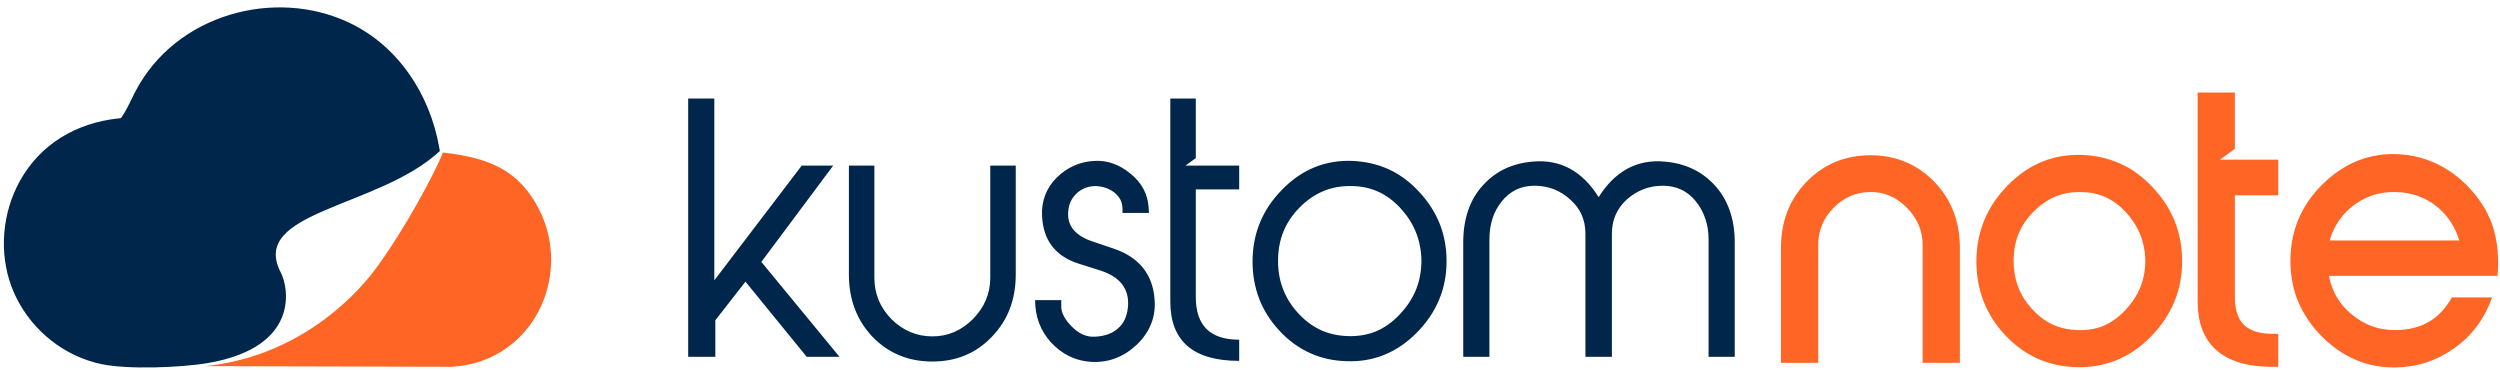
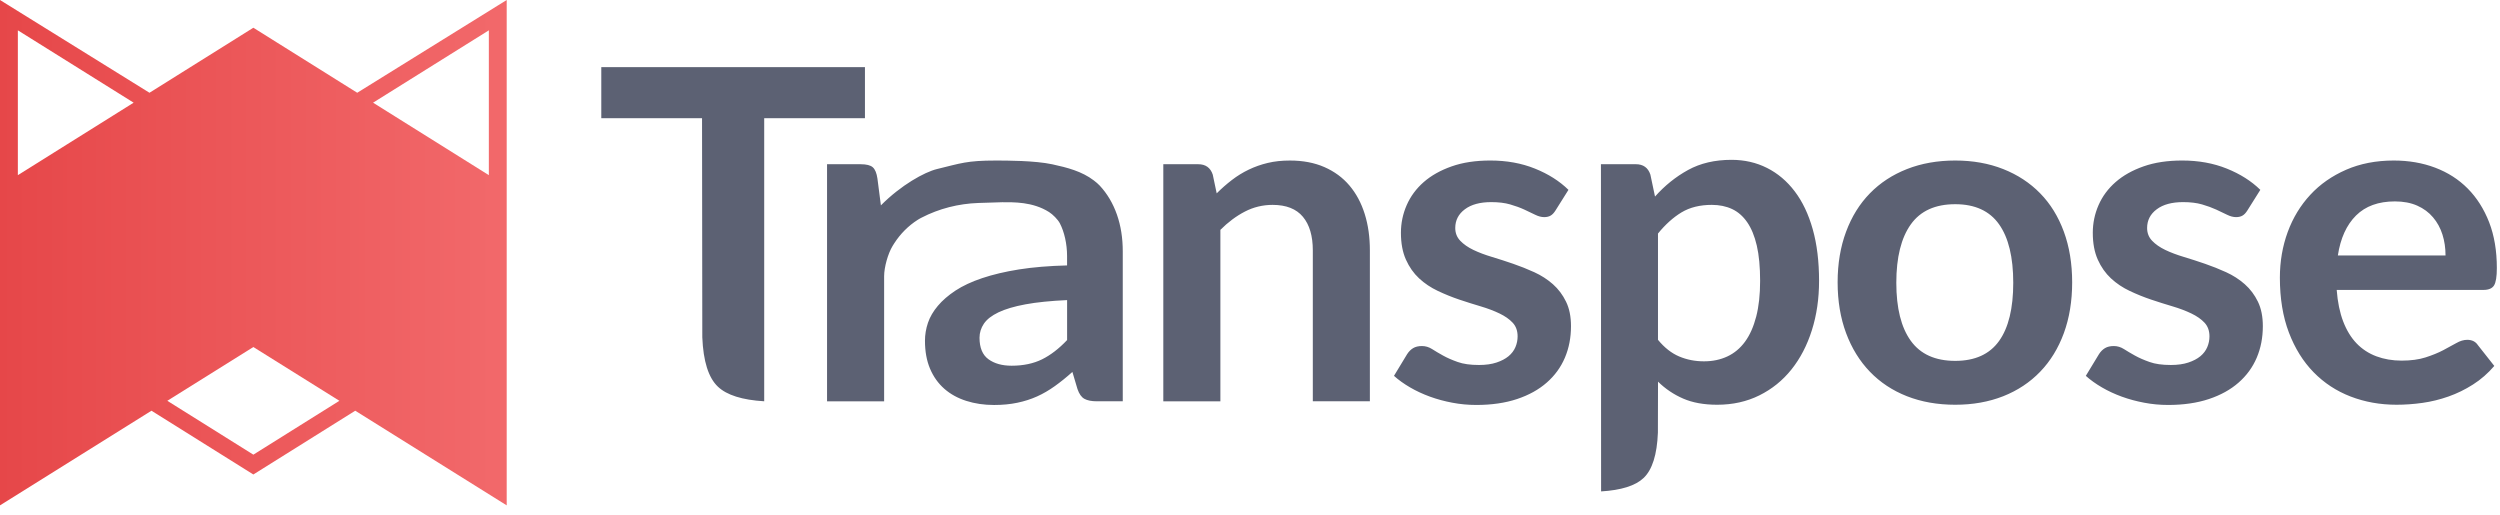
- <svg xmlns="http://www.w3.org/2000/svg" width="284" height="42" viewBox="0 0 284 42">
+ <svg xmlns="http://www.w3.org/2000/svg" width="238" height="49" viewBox="0 0 238 49">
+   <defs>
+     <linearGradient x1="0%" y1="50%" x2="100.001%" y2="50%" id="a">
+       <stop stop-color="#E64749" offset="0%" />
+       <stop stop-color="#F2696B" offset="100%" />
+     </linearGradient>
+   </defs>
  <g fill="none">
-     <g fill="#FF6524">
-       <path d="M283.717 31.34h-19.15c.135.695.355 1.368.675 2.011.428.855 1.014 1.591 1.735 2.215.721.626 1.526 1.137 2.422 1.47.899.341 1.856.475 2.814.461 1.415-.022 2.795-.324 3.994-1.115.992-.66 1.748-1.569 2.328-2.599h4.569c-.401 1.132-.943 2.195-1.648 3.165-.727 1-1.608 1.86-2.609 2.577-.981.703-2.052 1.264-3.199 1.64-1.144.376-2.329.56-3.533.58-1.513.019-3.001-.245-4.403-.827-1.451-.596-2.736-1.5-3.858-2.605-1.134-1.118-2.063-2.409-2.706-3.882-.634-1.442-.925-2.978-.954-4.555-.028-1.64.227-3.278.84-4.8.624-1.552 1.57-2.906 2.744-4.08 1.179-1.173 2.527-2.129 4.075-2.744 1.513-.602 3.126-.83 4.747-.726 1.481.094 2.91.456 4.249 1.102 1.372.656 2.587 1.577 3.636 2.69 1.141 1.211 2.015 2.546 2.562 4.017.781 2.099.824 4.481.67 6.005zm-6.738-7.745c-1.404-1.203-3.05-1.75-4.883-1.782-.908-.017-1.816.106-2.673.409-.846.294-1.619.741-2.313 1.307-.691.567-1.263 1.237-1.713 2.014-.32.561-.567 1.16-.749 1.775h14.728c-.439-1.456-1.215-2.712-2.397-3.723zM251.837 39.822c-1.635-1.407-2.185-3.451-2.185-5.561v-23.746h4.23v6.39l-1.698 1.231h6.624v4.055h-4.926v11.573c0 1.109.208 2.335 1.03 3.14.838.816 2.112 1.014 3.229 1.014h.667v3.752h-.667c-2.169 0-4.596-.37-6.304-1.848zM240.426 40.918c-1.465.601-3.007.838-4.58.788-1.521-.047-2.999-.349-4.389-.972-1.399-.632-2.622-1.541-3.675-2.668-1.054-1.124-1.895-2.404-2.453-3.852-.559-1.44-.811-2.956-.811-4.506 0-1.612.28-3.187.89-4.679.615-1.494 1.529-2.802 2.648-3.95 1.12-1.143 2.408-2.08 3.883-2.69 1.467-.602 3.013-.846 4.59-.785 1.519.054 2.999.376 4.387 1.01 1.405.638 2.622 1.575 3.671 2.709 1.047 1.124 1.901 2.396 2.473 3.836.572 1.439.83 2.964.83 4.516 0 3.36-1.24 6.223-3.582 8.594-1.117 1.135-2.41 2.053-3.882 2.649zm2.654-14.386c-.391-.931-.952-1.761-1.641-2.492-.669-.706-1.437-1.288-2.331-1.678-.871-.385-1.811-.541-2.76-.549-.995-.009-1.977.145-2.901.538-.93.395-1.741.983-2.449 1.703-.707.717-1.288 1.536-1.675 2.476-.391.942-.559 1.945-.575 2.964-.019 1.014.125 2.028.474 2.984.347.961.89 1.816 1.57 2.574.667.739 1.44 1.366 2.34 1.791.884.415 1.827.613 2.798.654 1.025.041 2.044-.079 3.004-.472.963-.399 1.787-1.028 2.505-1.794.73-.786 1.343-1.673 1.736-2.682.385-.986.55-2.03.526-3.088-.027-1.011-.231-1.994-.621-2.929zM218.412 27.846c0-.789-.14-1.555-.447-2.284-.315-.741-.789-1.393-1.35-1.967-.556-.563-1.193-1.035-1.915-1.349-.699-.304-1.445-.433-2.204-.433-.772 0-1.523.137-2.242.436-.737.311-1.388.778-1.947 1.346-.561.572-1.024 1.22-1.328 1.965-.298.728-.431 1.497-.431 2.286v13.366h-4.23v-13.064c0-1.404.214-2.797.719-4.108.496-1.272 1.233-2.401 2.179-3.379.938-.967 2.031-1.739 3.27-2.261 1.28-.53 2.636-.761 4.01-.761 1.372 0 2.711.231 3.978.761 1.242.522 2.334 1.294 3.272 2.261.944.978 1.681 2.107 2.172 3.379.513 1.317.724 2.704.724 4.108v13.064h-4.23v-13.366zM51.309 41.668l-28.042-.074c9.753-.948 16.437-7.009 19.485-11.164 3.235-4.413 6.669-10.79 7.563-13.106l.204.025c4.903.586 8.49 1.891 10.811 6.625 3.108 6.343.368 14.298-6.236 16.887-1.298.51-2.533.723-3.785.807z" id="Path" />
+     <g fill="#5C6173">
+       <path d="M196.479 22.056c-.528-1.437-1.277-2.653-2.253-3.65-.974-.999-2.148-1.767-3.519-2.31-1.372-.543-2.897-.814-4.569-.814-1.687 0-3.218.271-4.598.814-1.378.543-2.552 1.311-3.526 2.31-.976.997-1.731 2.213-2.266 3.65-.536 1.437-.806 3.044-.806 4.818 0 1.79.271 3.402.806 4.84.536 1.437 1.291 2.661 2.266 3.673.974 1.012 2.148 1.79 3.526 2.333 1.38.541 2.911.812 4.598.812 1.671 0 3.196-.271 4.569-.812 1.37-.543 2.545-1.321 3.519-2.333.976-1.012 1.725-2.236 2.253-3.673.526-1.437.791-3.05.791-4.84 0-1.774-.265-3.381-.791-4.818zm-6.168 10.406c-.902 1.262-2.295 1.893-4.172 1.893-1.906 0-3.315-.639-4.23-1.908-.917-1.267-1.38-3.109-1.38-5.528 0-2.421.463-4.275 1.38-5.558.915-1.283 2.323-1.921 4.23-1.921 1.877 0 3.271.639 4.172 1.914.902 1.275 1.35 3.132 1.35 5.566 0 2.434-.448 4.282-1.35 5.542zM172.572 21.822c-.402-1.43-.974-2.632-1.715-3.606-.74-.976-1.62-1.717-2.64-2.23-1.018-.513-2.148-.77-3.379-.77-1.584 0-2.962.322-4.136.968-1.172.644-2.223 1.489-3.145 2.529l-.44-2.089c-.219-.661-.682-.991-1.386-.991h-3.322l.015 31.149c1.918-.116 3.265-.539 4.041-1.273.829-.783 1.285-2.224 1.367-4.321.002-1.222.011-3.641.011-4.855.703.69 1.502 1.225 2.398 1.614.894.389 1.973.585 3.233.585 1.481 0 2.823-.299 4.02-.894 1.195-.593 2.213-1.414 3.057-2.47.842-1.056 1.489-2.303 1.942-3.74.455-1.437.682-3 .682-4.687-.001-1.847-.199-3.49-.603-4.919zm-5.381 8.316c-.25.961-.602 1.759-1.064 2.39-.461.631-1.027 1.1-1.687 1.407-.66.309-1.401.463-2.221.463-.852 0-1.635-.154-2.362-.463-.726-.307-1.401-.835-2.017-1.584v-10.119c.703-.863 1.453-1.538 2.243-2.015.791-.476 1.754-.713 2.882-.713.719 0 1.365.133 1.929.396.564.265 1.041.682 1.437 1.254.396.572.704 1.313.917 2.23.212.915.315 2.037.315 3.357.001 1.306-.124 2.436-.372 3.397zM234.883 32.351c-.337 0-.682.103-1.041.309-.36.206-.778.433-1.254.682-.476.25-1.035.477-1.673.682-.637.204-1.399.307-2.28.307-.879 0-1.679-.139-2.405-.41-.724-.272-1.355-.682-1.883-1.231-.528-.551-.953-1.246-1.277-2.091-.322-.843-.528-1.841-.616-2.998h13.97c.497 0 .835-.147 1.012-.433.175-.286.263-.837.263-1.658 0-1.628-.242-3.08-.732-4.348-.494-1.267-1.174-2.339-2.039-3.212-.865-.873-1.898-1.533-3.101-1.988-1.203-.454-2.516-.68-3.938-.68-1.687 0-3.196.292-4.54.879-1.342.587-2.478 1.378-3.408 2.384-.932 1.004-1.651 2.184-2.15 3.541-.497 1.357-.747 2.808-.747 4.348 0 1.98.286 3.717.858 5.221.572 1.504 1.357 2.764 2.354 3.783.997 1.02 2.171 1.79 3.52 2.31 1.349.52 2.808.783 4.376.783.793 0 1.614-.057 2.457-.175.842-.116 1.671-.322 2.485-.608.814-.286 1.591-.667 2.339-1.144.749-.476 1.422-1.063 2.024-1.767l-1.561-1.98c-.222-.336-.56-.506-1.013-.506zm-10.589-11.835c.902-.894 2.133-1.342 3.704-1.342.806 0 1.517.134 2.125.404.608.27 1.107.644 1.504 1.115.397.469.696 1.012.894 1.635.198.623.294 1.291.294 1.994h-10.251c.249-1.642.829-2.91 1.73-3.806zM213.704 27.058c-.52-.461-1.115-.842-1.775-1.144-.659-.301-1.328-.566-2.009-.801-.682-.234-1.357-.454-2.017-.652-.659-.198-1.246-.417-1.767-.667-.52-.25-.94-.543-1.254-.873-.315-.33-.477-.732-.477-1.216 0-.734.307-1.329.917-1.782.608-.456 1.445-.682 2.514-.682.69 0 1.29.074 1.797.219.505.147.953.309 1.35.492.394.183.747.352 1.048.499.299.147.579.219.842.219.25 0 .454-.051.616-.147.162-.093.316-.255.463-.49l1.231-1.959c-.85-.835-1.914-1.51-3.191-2.023-1.275-.514-2.689-.77-4.245-.77-1.393 0-2.617.183-3.681.557-1.064.374-1.95.873-2.661 1.496-.713.623-1.256 1.355-1.622 2.192-.366.837-.549 1.715-.549 2.64 0 .997.16 1.847.476 2.552.315.703.734 1.298 1.254 1.782s1.113.879 1.78 1.195c.667.315 1.35.593 2.047.827.696.234 1.378.448 2.045.646s1.262.425 1.782.675c.52.25.94.541 1.254.879.314.339.469.77.469 1.298 0 .352-.067.69-.206 1.02-.139.33-.358.623-.659.873-.301.248-.682.446-1.144.6-.461.154-1.02.234-1.666.234-.82 0-1.494-.093-2.03-.286-.536-.189-1.005-.394-1.401-.616-.395-.219-.74-.425-1.041-.616-.301-.191-.623-.286-.961-.286-.337 0-.616.067-.837.198-.219.131-.41.322-.572.572l-1.254 2.068c.44.396.955.762 1.534 1.1.578.337 1.208.631 1.891.88.682.248 1.393.439 2.135.578.74.141 1.494.213 2.272.213 1.468 0 2.764-.19 3.886-.564 1.121-.374 2.061-.894 2.823-1.563.763-.667 1.342-1.458 1.731-2.375s.58-1.914.58-3c0-.907-.154-1.685-.469-2.331-.311-.641-.728-1.2-1.249-1.661zM82.343 6.394h-25.1v4.86h9.591c0 6.97.017 13.899.025 20.852.09 2.287.587 3.858 1.49 4.71.845.799 2.314 1.262 4.403 1.386v-26.947h9.591v-4.861zM128.471 17.665c-.639-.755-1.437-1.342-2.39-1.759-.954-.417-2.046-.623-3.278-.623-.763 0-1.466.072-2.111.227-.646.154-1.246.366-1.812.639-.565.27-1.1.6-1.606.989s-.99.814-1.445 1.269l-.374-1.782c-.22-.661-.682-.991-1.386-.991h-3.322v22.57h5.434v-16.323c.733-.734 1.511-1.313 2.331-1.738.821-.425 1.701-.638 2.64-.638 1.29 0 2.251.375 2.882 1.13.631.755.946 1.826.946 3.204v14.364h5.432v-14.364c0-1.26-.161-2.419-.491-3.469-.328-1.049-.812-1.95-1.45-2.705zM147.839 27.058c-.522-.461-1.115-.842-1.775-1.144-.661-.301-1.327-.566-2.009-.801-.682-.234-1.357-.454-2.017-.652-.66-.198-1.246-.417-1.768-.667-.52-.25-.939-.543-1.253-.873-.315-.33-.477-.732-.477-1.216 0-.734.308-1.329.916-1.782.609-.456 1.445-.682 2.515-.682.689 0 1.29.074 1.796.219.506.147.953.309 1.349.492.395.183.748.352 1.047.499.301.147.579.219.844.219.25 0 .454-.051.616-.147.162-.093.316-.255.463-.49l1.231-1.959c-.85-.835-1.914-1.51-3.191-2.023-1.275-.514-2.69-.77-4.245-.77-1.393 0-2.618.183-3.681.557-1.063.374-1.95.873-2.662 1.496-.711.623-1.253 1.355-1.62 2.192-.366.837-.55 1.715-.55 2.64 0 .997.161 1.847.477 2.552.315.703.734 1.298 1.254 1.782s1.115.879 1.782 1.195c.667.315 1.35.593 2.045.827.697.234 1.379.448 2.046.646.667.198 1.261.425 1.782.675.52.25.938.541 1.253.879.315.339.469.77.469 1.298 0 .352-.066.69-.205 1.02-.139.33-.359.623-.66.873-.3.248-.682.446-1.143.6-.462.154-1.02.234-1.665.234-.822 0-1.496-.093-2.032-.286-.535-.189-1.004-.394-1.4-.616-.396-.219-.741-.425-1.041-.616-.301-.191-.623-.286-.961-.286-.338 0-.617.067-.836.198-.22.131-.411.322-.573.572l-1.253 2.068c.439.396.953.762 1.533 1.1.58.337 1.209.631 1.892.88.682.248 1.393.439 2.133.578.741.141 1.496.213 2.274.213 1.467 0 2.765-.19 3.886-.564 1.121-.374 2.061-.894 2.823-1.563.763-.667 1.342-1.458 1.731-2.375s.579-1.914.579-3c0-.907-.154-1.685-.471-2.331-.311-.641-.728-1.2-1.248-1.661zM106.332 20.431c-.375-1.071-.924-1.996-1.643-2.766-.144-.154-.336-.318-.551-.483-1.142-.875-2.546-1.234-3.953-1.539-1.661-.36-4.405-.36-5.388-.36-2.758 0-3.32.26-5.583.807-1.202.29-3.439 1.532-5.353 3.461l-.329-2.552c-.074-.513-.22-.873-.44-1.071-.22-.198-.609-.294-1.167-.294h-3.19v22.57h5.434v-11.912c0-.853.363-2.148.806-2.877l.156-.249c.575-.895 1.336-1.668 2.235-2.238l.185-.111.175-.093c1.675-.869 3.529-1.335 5.415-1.401.918-.032 1.822-.062 2.267-.071 1.072 0 2.898-.057 4.463.936.354.225.831.698 1.026 1.069.419.798.688 1.949.688 3.116v.895c-1.715.044-3.241.17-4.575.381-1.335.213-2.501.492-3.505.829-1.005.337-1.855.734-2.545 1.187-.689.456-1.247.94-1.678 1.453-.433.513-.748 1.048-.94 1.612-.19.564-.285 1.136-.285 1.71 0 1.012.161 1.898.483 2.661.323.762.778 1.401 1.364 1.914.586.513 1.284.894 2.09 1.151.806.257 1.687.389 2.64.389.807 0 1.547-.072 2.214-.213.668-.139 1.29-.337 1.877-.6.587-.263 1.151-.595 1.694-.984.543-.387 1.1-.835 1.673-1.35l.484 1.63c.161.469.381.778.659.93.278.154.675.235 1.189.235h2.463v-14.254c.002-1.277-.181-2.449-.555-3.518zm-4.744 11.943c-.778.822-1.57 1.43-2.384 1.834-.814.402-1.781.608-2.896.608-.909 0-1.642-.206-2.207-.616-.282-.205-.495-.478-.637-.819-.142-.341-.214-.75-.214-1.226 0-.242.035-.475.105-.699.07-.224.174-.438.313-.643.07-.103.151-.202.244-.299.185-.193.416-.372.693-.539.138-.083.288-.164.449-.241.645-.307 1.504-.564 2.574-.762 1.07-.198 2.39-.33 3.96-.404v3.806z" id="Shape" />
    </g>
-     <g fill="#00264B">
-       <path d="M194.095 27.197c0-.838-.12-1.618-.366-2.341-.239-.722-.594-1.376-1.066-1.964-.469-.594-1.02-1.036-1.651-1.341-.632-.299-1.334-.453-2.107-.453-.789 0-1.526.132-2.207.396-.68.263-1.312.651-1.892 1.167-1.131 1.031-1.695 2.322-1.695 3.888v13.984h-3.007v-13.984c0-.778-.139-1.498-.427-2.146-.288-.651-.719-1.225-1.304-1.742-.565-.516-1.185-.904-1.861-1.167-.678-.264-1.41-.396-2.2-.396-.772 0-1.466.154-2.088.453-.621.305-1.166.747-1.636 1.341-.469.588-.822 1.237-1.044 1.945-.233.723-.346 1.503-.346 2.36v13.336h-2.974v-12.995c0-1.355.191-2.577.572-3.676.377-1.099.954-2.058 1.726-2.877 1.427-1.56 3.307-2.442 5.638-2.632 1.562-.134 2.966.141 4.206.819 1.244.679 2.32 1.753 3.24 3.225.922-1.472 2.007-2.546 3.248-3.225 1.242-.678 2.641-.953 4.2-.819 1.169.096 2.224.363 3.167.802.946.437 1.779 1.05 2.514 1.83.767.819 1.352 1.778 1.743 2.877.393 1.099.588 2.321.588 3.676v12.995h-2.971v-13.336zM157.285 40.294c-1.336.55-2.774.794-4.313.736-1.485-.035-2.866-.343-4.137-.917-1.272-.569-2.428-1.404-3.46-2.511-1.035-1.108-1.804-2.311-2.319-3.633-.508-1.315-.767-2.736-.767-4.261 0-1.579.284-3.052.84-4.417.565-1.366 1.399-2.613 2.508-3.734 1.108-1.146 2.332-1.989 3.662-2.542 1.335-.546 2.769-.796 4.31-.736 1.488.058 2.868.374 4.139.951 1.272.579 2.424 1.431 3.461 2.555 1.035 1.107 1.81 2.311 2.337 3.626.521 1.314.783 2.737.783 4.267 0 3.121-1.128 5.825-3.383 8.111-1.111 1.126-2.333 1.967-3.661 2.505zm3.515-14.026c-.407-.977-1.003-1.87-1.773-2.692-.772-.821-1.618-1.431-2.545-1.838-.923-.406-1.932-.602-3.02-.602-1.149-.019-2.203.179-3.167.591-.972.41-1.856 1.028-2.665 1.849-.808.822-1.409 1.715-1.817 2.692-.402.987-.611 2.053-.626 3.215-.019 1.146.15 2.217.514 3.225.367 1.006.934 1.94 1.702 2.795.773.86 1.62 1.505 2.553 1.953.93.437 1.943.676 3.052.72 1.184.055 2.277-.118 3.28-.525.997-.412 1.91-1.06 2.739-1.956.846-.893 1.469-1.857 1.875-2.896.398-1.035.587-2.154.57-3.355-.04-1.142-.263-2.2-.672-3.176zM134.896 39.308c-1.297-1.124-1.948-2.808-1.948-5.047v-23.07h2.894v6.772l-1.172.849h6.102v2.706h-4.93v12.246c0 1.612.415 2.819 1.237 3.629.827.797 2.056 1.198 3.693 1.198v2.404c-2.617 0-4.573-.566-5.876-1.687zM129.133 39.162c-1.505 1.412-3.237 2.058-5.188 1.946-.904-.058-1.733-.275-2.492-.646-.751-.377-1.441-.899-2.062-1.566-1.203-1.333-1.804-2.935-1.804-4.8h2.972v.723c0 .362.097.736.306 1.118.201.379.502.769.897 1.167.394.404.81.698 1.233.893.436.187.873.272 1.323.253.605-.019 1.142-.118 1.61-.297.479-.178.892-.445 1.25-.81.319-.322.559-.706.712-1.135.156-.44.247-.926.264-1.459.019-.934-.231-1.711-.759-2.349-.518-.626-1.307-1.115-2.36-1.458l-2.522-.8c-1.316-.42-2.319-1.088-3.016-1.998-.69-.912-1.064-2.063-1.121-3.453-.039-.838.08-1.618.365-2.341.274-.722.705-1.376 1.29-1.964.604-.594 1.261-1.05 1.981-1.366.716-.326 1.498-.502 2.345-.541.735-.041 1.441.063 2.118.31.676.243 1.322.622 1.945 1.135.636.517 1.128 1.088 1.47 1.728.338.624.539 1.325.593 2.086l.04.648h-3.006v-.494c-.007-.514-.157-.962-.451-1.341-.297-.382-.681-.679-1.156-.89-.478-.217-.994-.325-1.553-.325-.548.02-1.041.152-1.492.415-.444.259-.808.607-1.08 1.053-.275.439-.418.942-.439 1.505-.054.783.151 1.451.608 2 .467.553 1.179.995 2.138 1.314l2.482.84c1.431.495 2.527 1.226 3.299 2.201.765.964 1.196 2.165 1.288 3.593.078.97-.054 1.888-.393 2.737-.339.857-.885 1.646-1.635 2.368zM112.682 38.25c-.883.932-1.887 1.638-3.019 2.107-1.124.476-2.379.712-3.75.712-1.374 0-2.629-.236-3.756-.712-1.135-.469-2.15-1.175-3.051-2.107-.886-.934-1.55-1.989-2-3.17-.445-1.174-.671-2.471-.671-3.883v-12.385h2.894v12.729c0 .917.163 1.769.483 2.549.325.786.814 1.511 1.472 2.179 1.317 1.294 2.859 1.943 4.629 1.943.882 0 1.703-.16 2.464-.484.758-.324 1.467-.813 2.124-1.459.658-.668 1.157-1.393 1.491-2.179.33-.78.503-1.632.503-2.549v-12.729h2.894v12.385c0 1.412-.224 2.709-.677 3.883-.45 1.181-1.128 2.236-2.03 3.17zM91.643 40.533l-6.959-8.536-3.422 4.385v4.151h-3.085v-29.342h2.97v20.655l9.93-13.034h3.575l-8.162 10.94 8.875 10.781h-3.722zM31.907 30.979c.831 1.575 2.285 8.415-8.21 10.249-3.12.543-9.2.764-12.153.14-4.177-.876-7.762-3.69-9.683-7.535-.213-.425-.402-.864-.568-1.31-1.431-3.879-1.032-8.356.962-11.958 2.349-4.241 6.444-6.595 11.153-7.109l.331-.037.188-.279c.584-.879.983-1.851 1.471-2.783 4.572-8.732 15.796-11.772 24.235-7.795 5.59 2.633 9.198 8.132 10.263 14.193l.069.399c-6.914 6.486-21.75 6.815-18.058 13.825z" />
-     </g>
+     <path d="M48.238 0l-14.23 8.831-9.889-6.191-9.889 6.191-14.23-8.831v48.111l14.419-9.011 9.7 6.072 9.7-6.072 14.419 9.011v-48.111zm-1.7 2.887v13.788l-11.022-6.9 11.022-6.888zm-44.838 0l11.022 6.888-11.022 6.9v-13.788zm22.419 40.397l-8.191-5.128 8.191-5.119 8.191 5.119-8.191 5.128z" fill="url(#a)" />
  </g>
</svg>
